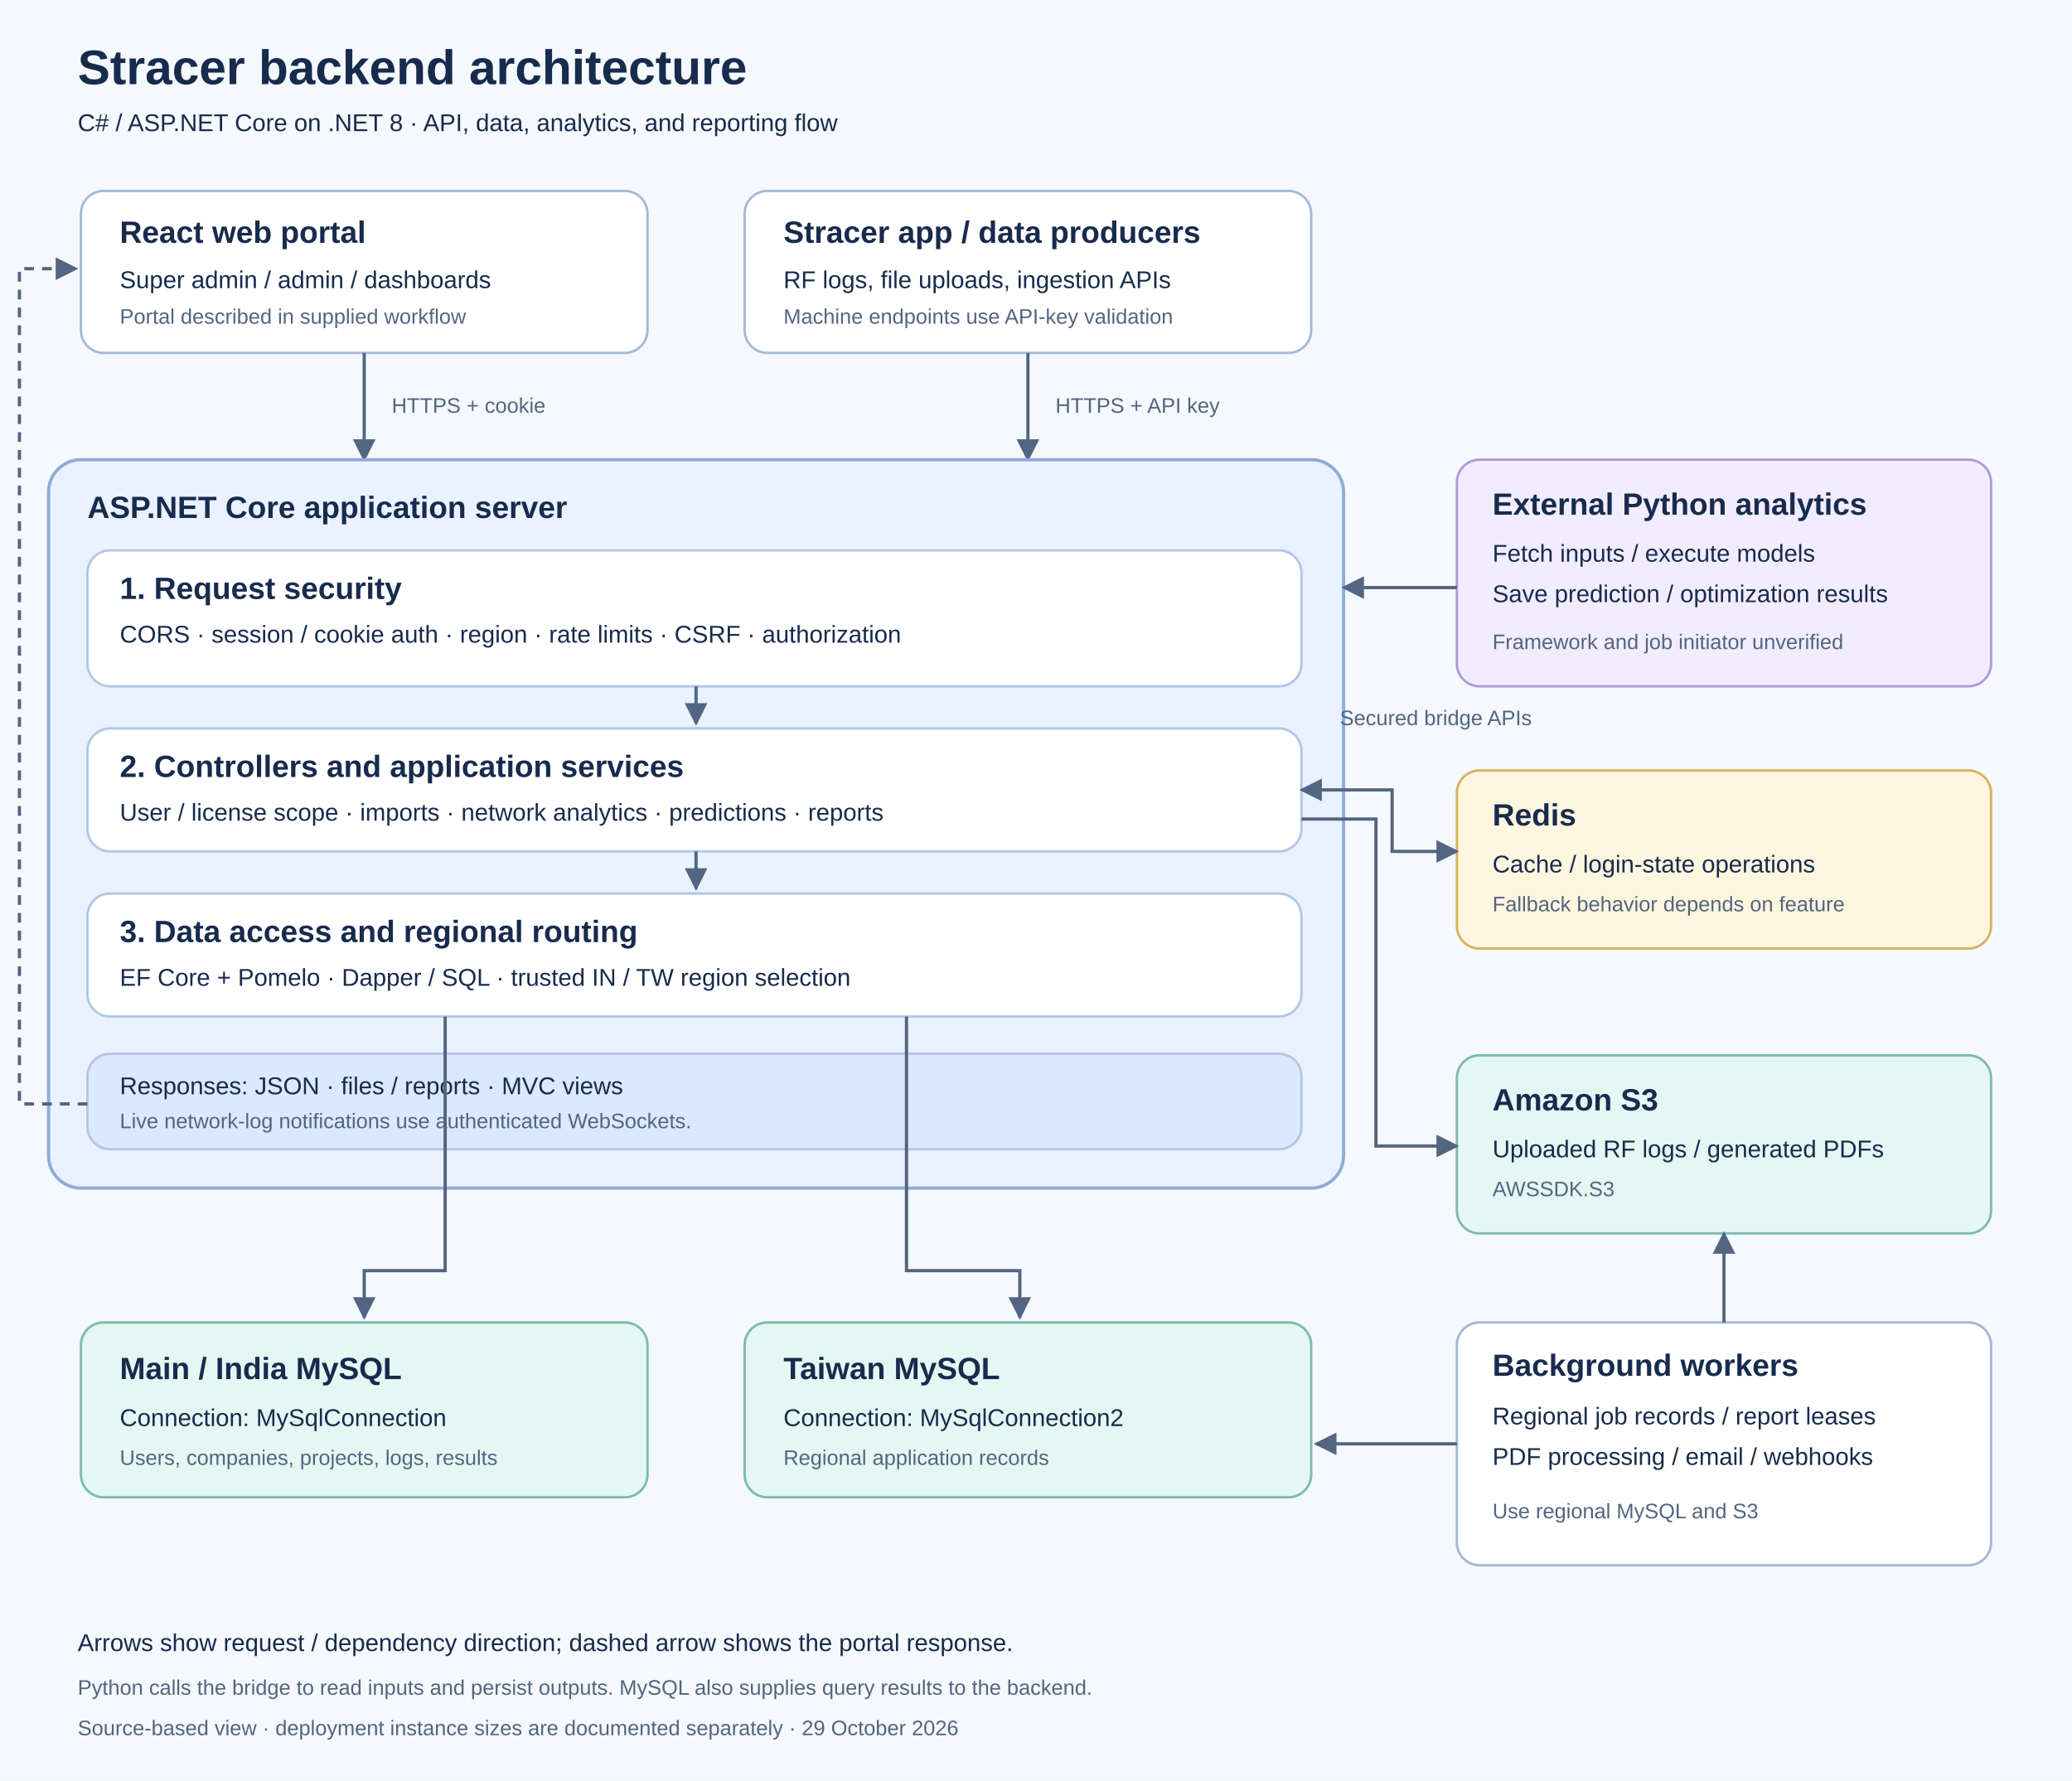
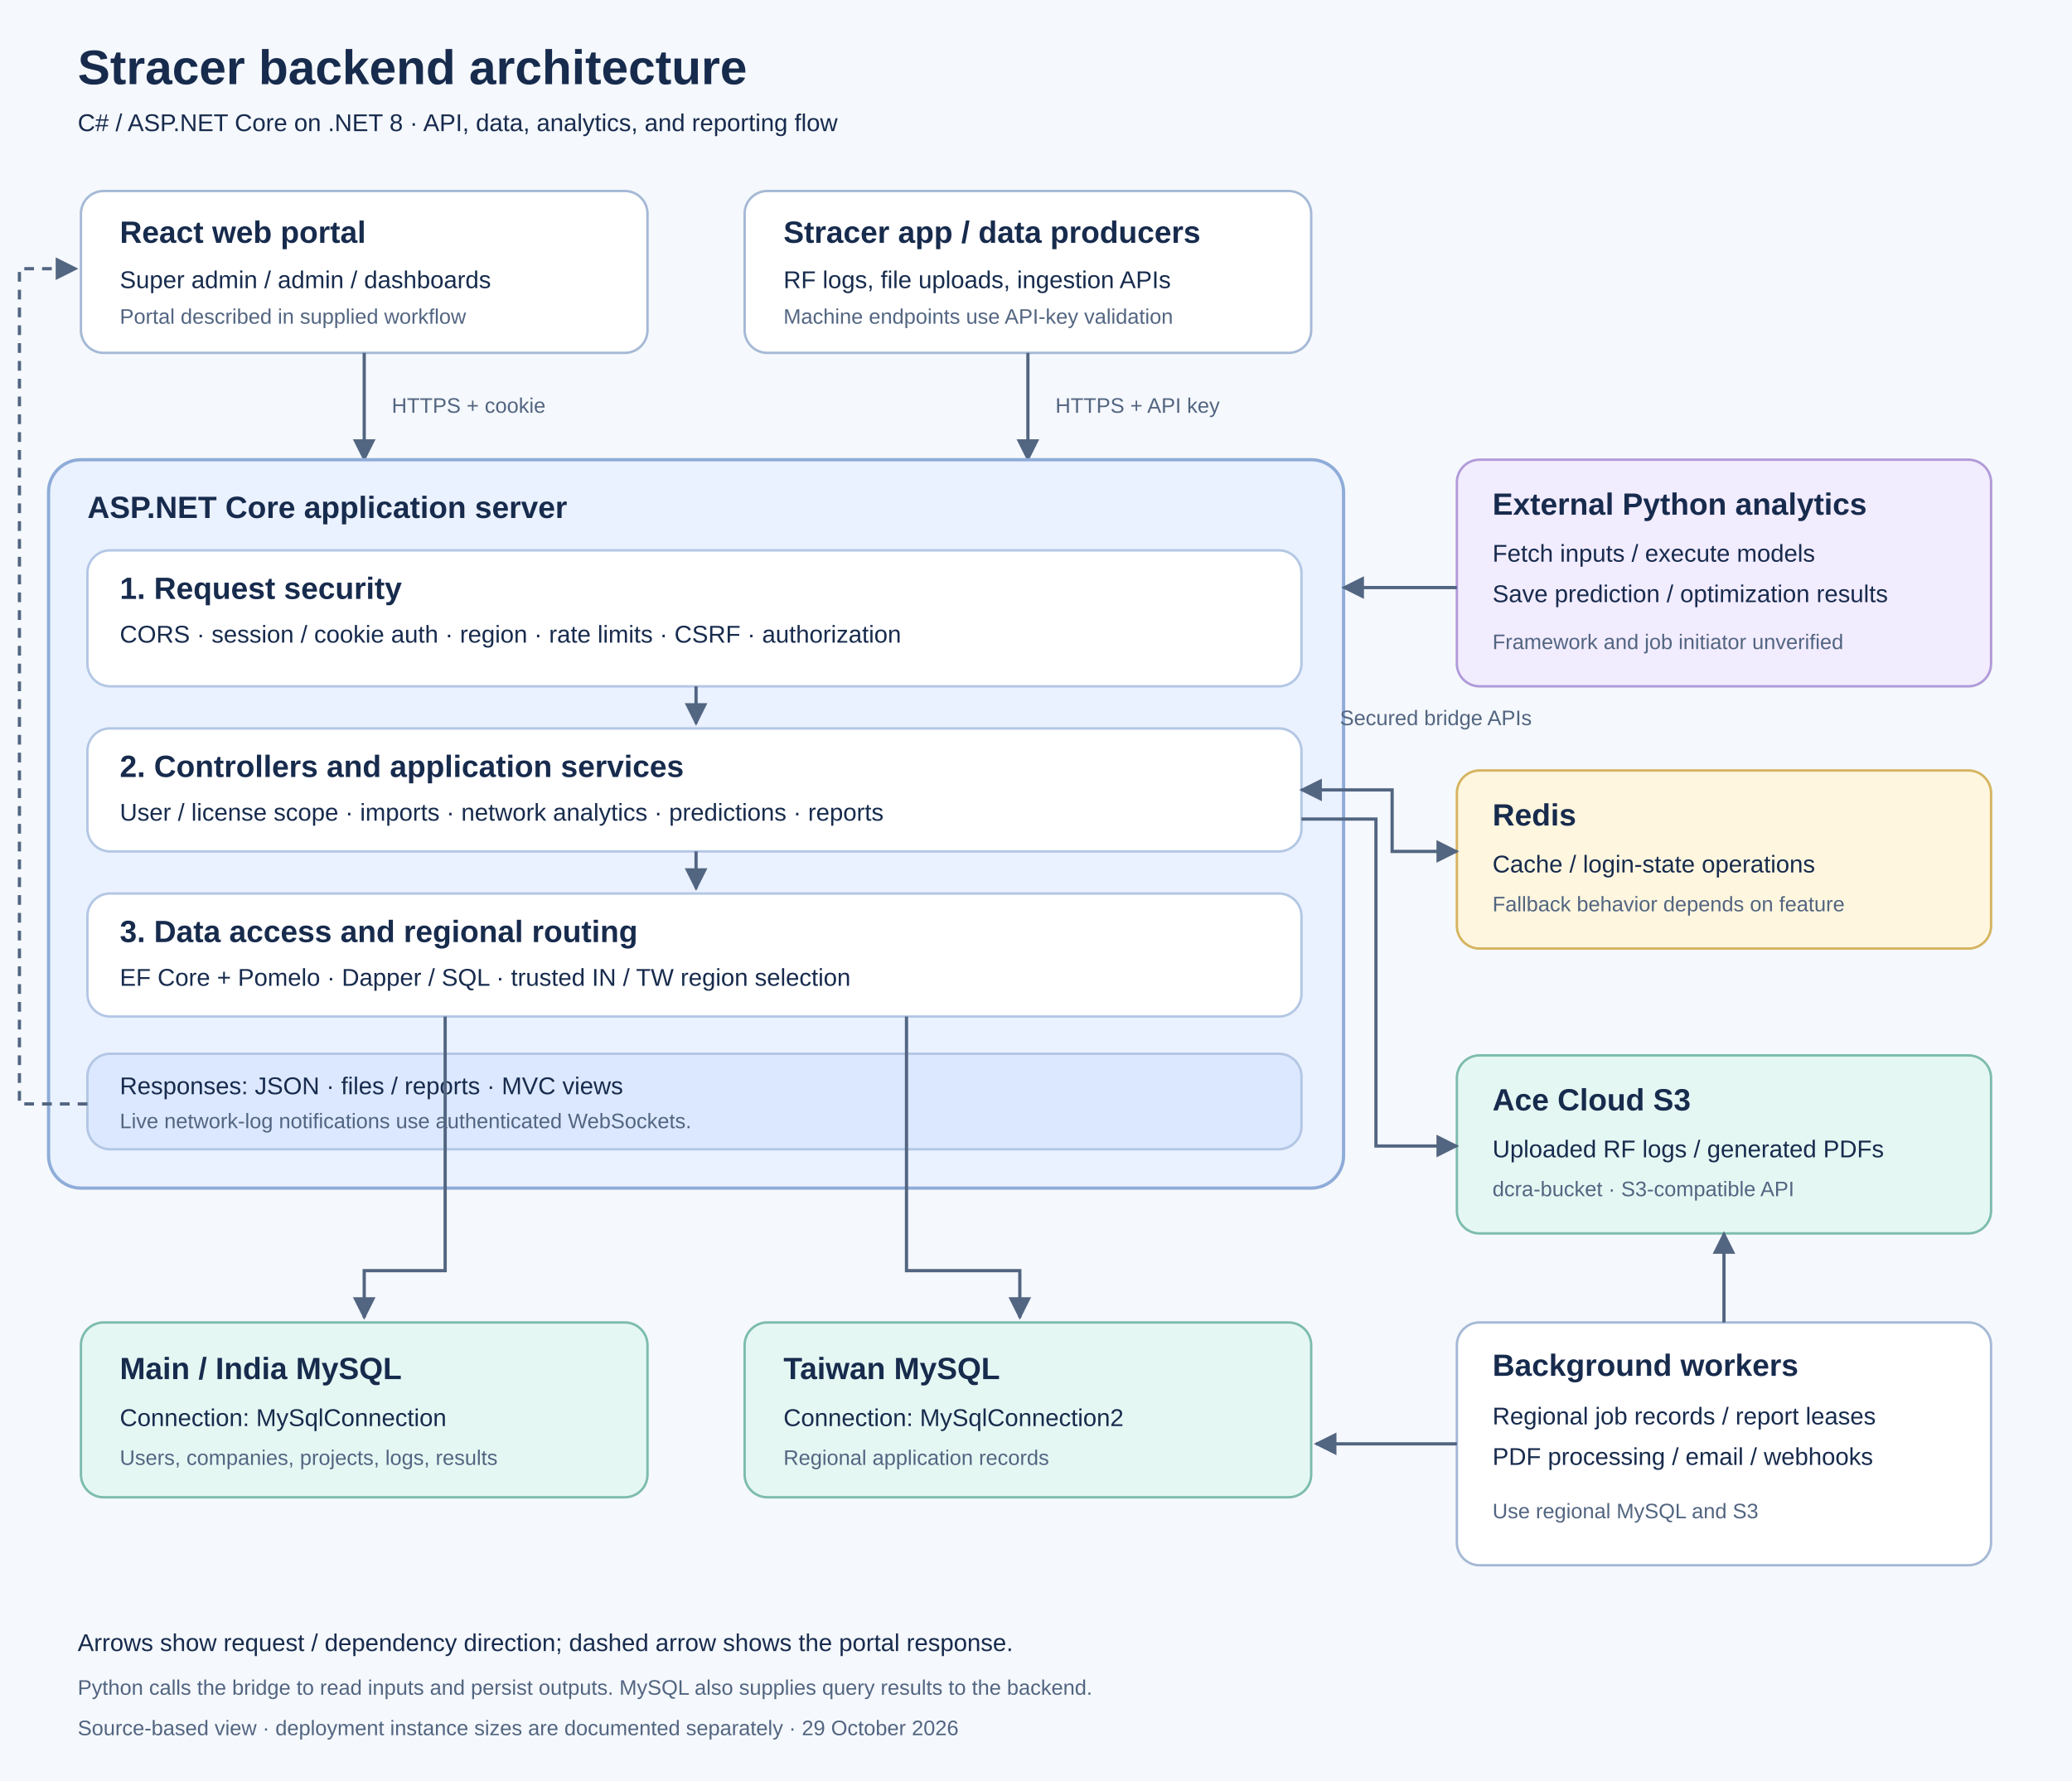
<svg xmlns="http://www.w3.org/2000/svg" width="1280" height="1100" viewBox="0 0 1280 1100" role="img" aria-labelledby="title desc">
  <defs>
    <marker id="arrow" viewBox="0 0 10 10" refX="9" refY="5" markerWidth="7" markerHeight="7" orient="auto-start-reverse">
      <path d="M0 0 10 5 0 10Z" fill="#526581" />
    </marker>
    <style>
      text{font-family:Segoe UI,Arial,sans-serif;fill:#172b4d} .title{font-size:30px;font-weight:700} .head{font-size:19px;font-weight:650} .body{font-size:15px} .small{font-size:13px;fill:#526581} .line{fill:none;stroke:#526581;stroke-width:2;marker-end:url(#arrow)} .box{stroke-width:1.5;rx:14}
    </style>
  </defs>
  <rect width="1280" height="1100" fill="#f5f8fc" />
  <text x="48" y="52" class="title">Stracer backend architecture</text>
  <text x="48" y="81" class="body">C# / ASP.NET Core on .NET 8 · API, data, analytics, and reporting flow</text>
  <rect x="50" y="118" width="350" height="100" class="box" fill="#fff" stroke="#a5b9d6" />
  <text x="74" y="150" class="head">React web portal</text>
  <text x="74" y="178" class="body">Super admin / admin / dashboards</text>
  <text x="74" y="200" class="small">Portal described in supplied workflow</text>
  <rect x="460" y="118" width="350" height="100" class="box" fill="#fff" stroke="#a5b9d6" />
  <text x="484" y="150" class="head">Stracer app / data producers</text>
  <text x="484" y="178" class="body">RF logs, file uploads, ingestion APIs</text>
  <text x="484" y="200" class="small">Machine endpoints use API-key validation</text>
  <path d="M225 218V284" class="line" />
  <text x="242" y="255" class="small">HTTPS + cookie</text>
  <path d="M635 218V284" class="line" />
  <text x="652" y="255" class="small">HTTPS + API key</text>
  <rect x="30" y="284" width="800" height="450" rx="20" fill="#eaf1ff" stroke="#8eacd8" stroke-width="2" />
  <text x="54" y="320" class="head">ASP.NET Core application server</text>
  <rect x="54" y="340" width="750" height="84" class="box" fill="#fff" stroke="#b3c7e4" />
  <text x="74" y="370" class="head">1. Request security</text>
  <text x="74" y="397" class="body">CORS · session / cookie auth · region · rate limits · CSRF · authorization</text>
  <path d="M430 424V447" class="line" />
  <rect x="54" y="450" width="750" height="76" class="box" fill="#fff" stroke="#b3c7e4" />
  <text x="74" y="480" class="head">2. Controllers and application services</text>
  <text x="74" y="507" class="body">User / license scope · imports · network analytics · predictions · reports</text>
  <path d="M430 526V549" class="line" />
  <rect x="54" y="552" width="750" height="76" class="box" fill="#fff" stroke="#b3c7e4" />
  <text x="74" y="582" class="head">3. Data access and regional routing</text>
  <text x="74" y="609" class="body">EF Core + Pomelo · Dapper / SQL · trusted IN / TW region selection</text>
  <rect x="54" y="651" width="750" height="59" class="box" fill="#dce8ff" stroke="#b3c7e4" />
  <text x="74" y="676" class="body">Responses: JSON · files / reports · MVC views</text>
  <text x="74" y="697" class="small">Live network-log notifications use authenticated WebSockets.</text>
  <rect x="900" y="284" width="330" height="140" class="box" fill="#f2ecff" stroke="#b09ad8" />
  <text x="922" y="318" class="head">External Python analytics</text>
  <text x="922" y="347" class="body">Fetch inputs / execute models</text>
  <text x="922" y="372" class="body">Save prediction / optimization results</text>
  <text x="922" y="401" class="small">Framework and job initiator unverified</text>
  <path d="M900 363H830" class="line" />
  <text x="887" y="448" text-anchor="middle" class="small">Secured bridge APIs</text>
  <rect x="900" y="476" width="330" height="110" class="box" fill="#fff6df" stroke="#d5b45f" />
  <text x="922" y="510" class="head">Redis</text>
  <text x="922" y="539" class="body">Cache / login-state operations</text>
  <text x="922" y="563" class="small">Fallback behavior depends on feature</text>
  <path d="M804 488H860V526H900" class="line" marker-start="url(#arrow)" />
  <rect x="900" y="652" width="330" height="110" class="box" fill="#e5f7f3" stroke="#7cbcae" />
-   <text x="922" y="686" class="head">Amazon S3</text>
+   <text x="922" y="686" class="head">Ace Cloud S3</text>
  <text x="922" y="715" class="body">Uploaded RF logs / generated PDFs</text>
-   <text x="922" y="739" class="small">AWSSDK.S3</text>
+   <text x="922" y="739" class="small">dcra-bucket · S3-compatible API</text>
  <path d="M804 506H850V708H900" class="line" />
  <path d="M275 628V785H225V814" class="line" />
  <path d="M560 628V785H630V814" class="line" />
  <rect x="50" y="817" width="350" height="108" class="box" fill="#e5f7f3" stroke="#7cbcae" />
  <text x="74" y="852" class="head">Main / India MySQL</text>
  <text x="74" y="881" class="body">Connection: MySqlConnection</text>
  <text x="74" y="905" class="small">Users, companies, projects, logs, results</text>
  <rect x="460" y="817" width="350" height="108" class="box" fill="#e5f7f3" stroke="#7cbcae" />
  <text x="484" y="852" class="head">Taiwan MySQL</text>
  <text x="484" y="881" class="body">Connection: MySqlConnection2</text>
  <text x="484" y="905" class="small">Regional application records</text>
  <rect x="900" y="817" width="330" height="150" class="box" fill="#fff" stroke="#a5b9d6" />
  <text x="922" y="850" class="head">Background workers</text>
  <text x="922" y="880" class="body">Regional job records / report leases</text>
  <text x="922" y="905" class="body">PDF processing / email / webhooks</text>
  <text x="922" y="938" class="small">Use regional MySQL and S3</text>
  <path d="M1065 817V762" class="line" />
  <path d="M900 892H813" class="line" />
  <path d="M54 682H12V166H47" class="line" stroke-dasharray="6 5" />
  <text x="48" y="1020" class="body">Arrows show request / dependency direction; dashed arrow shows the portal response.</text>
  <text x="48" y="1047" class="small">Python calls the bridge to read inputs and persist outputs. MySQL also supplies query results to the backend.</text>
  <text x="48" y="1072" class="small">Source-based view · deployment instance sizes are documented separately · 29 October 2026</text>
</svg>
